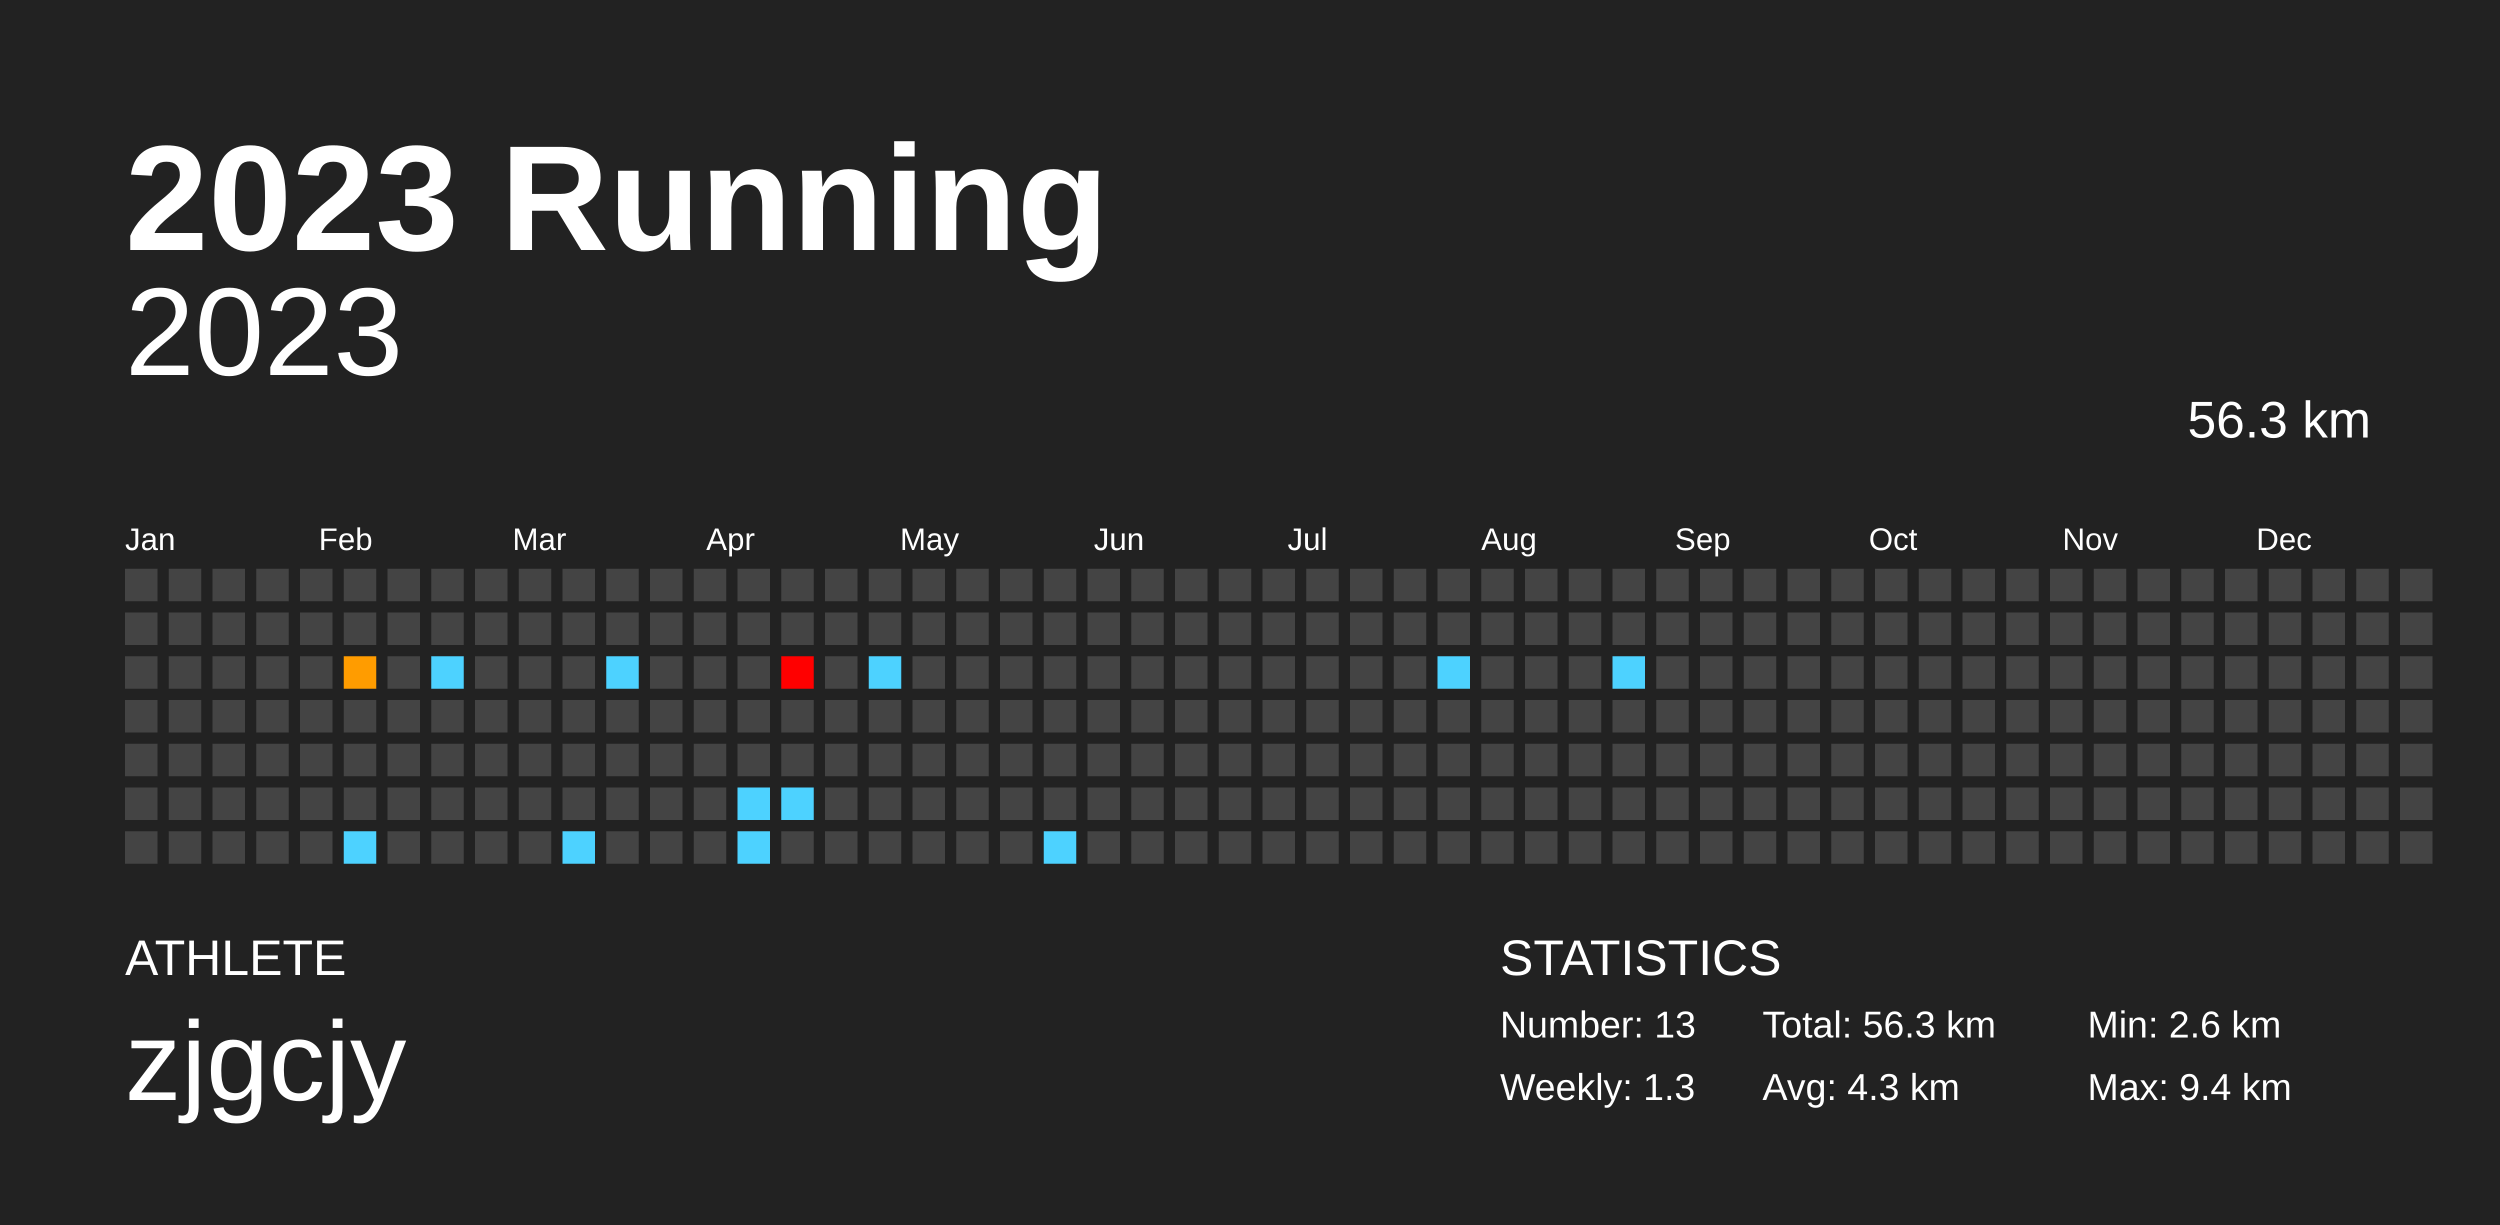
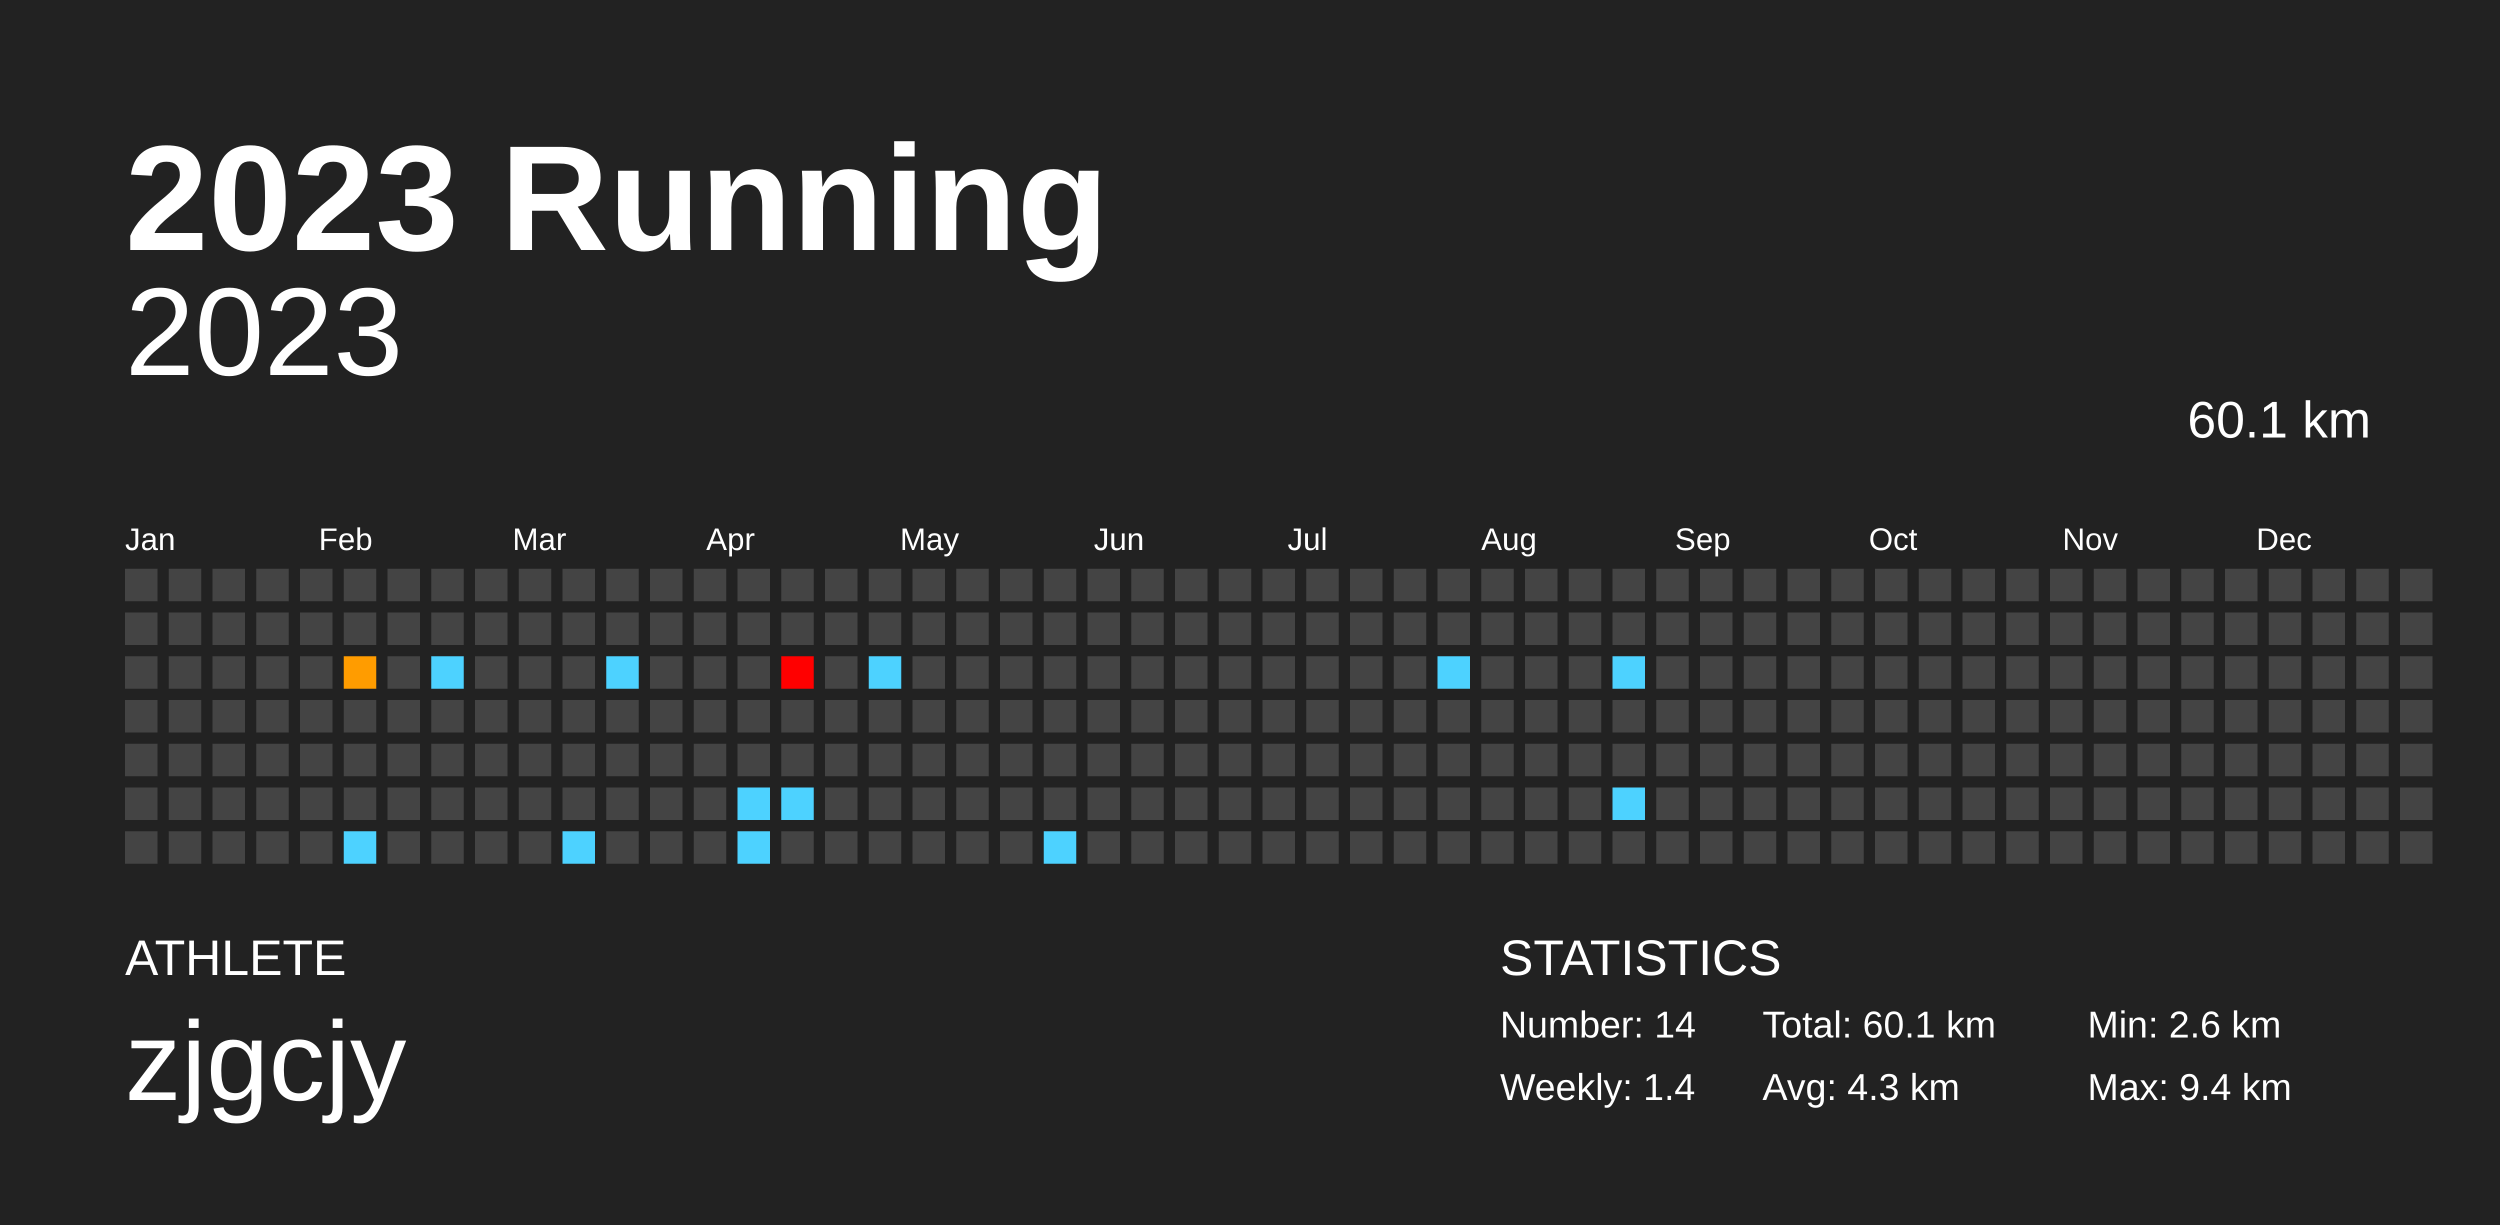
<svg xmlns="http://www.w3.org/2000/svg" baseProfile="full" height="98mm" version="1.1" viewBox="0,0,200,98" width="200mm">
  <defs />
  <rect fill="#222222" height="98" width="200" x="0" y="0" />
  <text fill="#FFFFFF" style="font-size:12px; font-family:Arial; font-weight:bold;" x="10" y="20">2023 Running</text>
  <text fill="#FFFFFF" style="font-size:4px; font-family:Arial" x="10" y="78">ATHLETE</text>
  <text fill="#FFFFFF" style="font-size:9px; font-family:Arial" x="10" y="88">zjgcjy</text>
  <text fill="#FFFFFF" style="font-size:4px; font-family:Arial" x="120" y="78">STATISTICS</text>
-   <text fill="#FFFFFF" style="font-size:3px; font-family:Arial" x="120" y="83">Number: 13</text>
-   <text fill="#FFFFFF" style="font-size:3px; font-family:Arial" x="120" y="88">Weekly: 1.3</text>
-   <text fill="#FFFFFF" style="font-size:3px; font-family:Arial" x="141" y="83">Total: 56.3 km</text>
+   <text fill="#FFFFFF" style="font-size:3px; font-family:Arial" x="120" y="83">Number: 14</text>
+   <text fill="#FFFFFF" style="font-size:3px; font-family:Arial" x="120" y="88">Weekly: 1.4</text>
+   <text fill="#FFFFFF" style="font-size:3px; font-family:Arial" x="141" y="83">Total: 60.1 km</text>
  <text fill="#FFFFFF" style="font-size:3px; font-family:Arial" x="141" y="88">Avg: 4.3 km</text>
  <text fill="#FFFFFF" style="font-size:3px; font-family:Arial" x="167" y="83">Min: 2.6 km</text>
  <text fill="#FFFFFF" style="font-size:3px; font-family:Arial" x="167" y="88">Max: 9.4 km</text>
  <text alignment-baseline="hanging" fill="#FFFFFF" style="font-size:10.0px; font-family:Arial;" x="10" y="30">2023</text>
-   <text alignment-baseline="hanging" fill="#FFFFFF" style="font-size:4.125px; font-family:Arial;" x="175" y="35">56.3 km</text>
+   <text alignment-baseline="hanging" fill="#FFFFFF" style="font-size:4.125px; font-family:Arial;" x="175" y="35">60.1 km</text>
  <text fill="#FFFFFF" style="font-size:2.5px; font-family:Arial" x="10.0" y="44">Jan</text>
  <text fill="#FFFFFF" style="font-size:2.5px; font-family:Arial" x="25.5" y="44">Feb</text>
  <text fill="#FFFFFF" style="font-size:2.5px; font-family:Arial" x="41.0" y="44">Mar</text>
  <text fill="#FFFFFF" style="font-size:2.5px; font-family:Arial" x="56.5" y="44">Apr</text>
  <text fill="#FFFFFF" style="font-size:2.5px; font-family:Arial" x="72.0" y="44">May</text>
  <text fill="#FFFFFF" style="font-size:2.5px; font-family:Arial" x="87.5" y="44">Jun</text>
  <text fill="#FFFFFF" style="font-size:2.5px; font-family:Arial" x="103.0" y="44">Jul</text>
  <text fill="#FFFFFF" style="font-size:2.5px; font-family:Arial" x="118.5" y="44">Aug</text>
  <text fill="#FFFFFF" style="font-size:2.5px; font-family:Arial" x="134.0" y="44">Sep</text>
  <text fill="#FFFFFF" style="font-size:2.5px; font-family:Arial" x="149.5" y="44">Oct</text>
  <text fill="#FFFFFF" style="font-size:2.5px; font-family:Arial" x="165.0" y="44">Nov</text>
  <text fill="#FFFFFF" style="font-size:2.5px; font-family:Arial" x="180.5" y="44">Dec</text>
  <rect fill="#444444" height="2.6" width="2.6" x="10.0" y="45.5" />
  <rect fill="#444444" height="2.6" width="2.6" x="10.0" y="49.0" />
  <rect fill="#444444" height="2.6" width="2.6" x="10.0" y="52.5" />
  <rect fill="#444444" height="2.6" width="2.6" x="10.0" y="56.0" />
  <rect fill="#444444" height="2.6" width="2.6" x="10.0" y="59.5" />
  <rect fill="#444444" height="2.6" width="2.6" x="10.0" y="63.0" />
  <rect fill="#444444" height="2.6" width="2.6" x="10.0" y="66.5" />
  <rect fill="#444444" height="2.6" width="2.6" x="13.5" y="45.5" />
  <rect fill="#444444" height="2.6" width="2.6" x="13.5" y="49.0" />
  <rect fill="#444444" height="2.6" width="2.6" x="13.5" y="52.5" />
  <rect fill="#444444" height="2.6" width="2.6" x="13.5" y="56.0" />
  <rect fill="#444444" height="2.6" width="2.6" x="13.5" y="59.5" />
  <rect fill="#444444" height="2.6" width="2.6" x="13.5" y="63.0" />
  <rect fill="#444444" height="2.6" width="2.6" x="13.5" y="66.5" />
  <rect fill="#444444" height="2.6" width="2.6" x="17.0" y="45.5" />
  <rect fill="#444444" height="2.6" width="2.6" x="17.0" y="49.0" />
  <rect fill="#444444" height="2.6" width="2.6" x="17.0" y="52.5" />
  <rect fill="#444444" height="2.6" width="2.6" x="17.0" y="56.0" />
  <rect fill="#444444" height="2.6" width="2.6" x="17.0" y="59.5" />
  <rect fill="#444444" height="2.6" width="2.6" x="17.0" y="63.0" />
  <rect fill="#444444" height="2.6" width="2.6" x="17.0" y="66.5" />
  <rect fill="#444444" height="2.6" width="2.6" x="20.5" y="45.5" />
  <rect fill="#444444" height="2.6" width="2.6" x="20.5" y="49.0" />
  <rect fill="#444444" height="2.6" width="2.6" x="20.5" y="52.5" />
  <rect fill="#444444" height="2.6" width="2.6" x="20.5" y="56.0" />
  <rect fill="#444444" height="2.6" width="2.6" x="20.5" y="59.5" />
  <rect fill="#444444" height="2.6" width="2.6" x="20.5" y="63.0" />
  <rect fill="#444444" height="2.6" width="2.6" x="20.5" y="66.5" />
  <rect fill="#444444" height="2.6" width="2.6" x="24.0" y="45.5" />
  <rect fill="#444444" height="2.6" width="2.6" x="24.0" y="49.0" />
  <rect fill="#444444" height="2.6" width="2.6" x="24.0" y="52.5" />
  <rect fill="#444444" height="2.6" width="2.6" x="24.0" y="56.0" />
  <rect fill="#444444" height="2.6" width="2.6" x="24.0" y="59.5" />
  <rect fill="#444444" height="2.6" width="2.6" x="24.0" y="63.0" />
  <rect fill="#444444" height="2.6" width="2.6" x="24.0" y="66.5" />
  <rect fill="#444444" height="2.6" width="2.6" x="27.5" y="45.5" />
  <rect fill="#444444" height="2.6" width="2.6" x="27.5" y="49.0" />
  <rect fill="#ff9c00" height="2.6" width="2.6" x="27.5" y="52.5" />
  <rect fill="#444444" height="2.6" width="2.6" x="27.5" y="56.0" />
  <rect fill="#444444" height="2.6" width="2.6" x="27.5" y="59.5" />
  <rect fill="#444444" height="2.6" width="2.6" x="27.5" y="63.0" />
  <rect fill="#4dd2ff" height="2.6" width="2.6" x="27.5" y="66.5" />
  <rect fill="#444444" height="2.6" width="2.6" x="31.0" y="45.5" />
  <rect fill="#444444" height="2.6" width="2.6" x="31.0" y="49.0" />
  <rect fill="#444444" height="2.6" width="2.6" x="31.0" y="52.5" />
  <rect fill="#444444" height="2.6" width="2.6" x="31.0" y="56.0" />
  <rect fill="#444444" height="2.6" width="2.6" x="31.0" y="59.5" />
  <rect fill="#444444" height="2.6" width="2.6" x="31.0" y="63.0" />
  <rect fill="#444444" height="2.6" width="2.6" x="31.0" y="66.5" />
  <rect fill="#444444" height="2.6" width="2.6" x="34.5" y="45.5" />
  <rect fill="#444444" height="2.6" width="2.6" x="34.5" y="49.0" />
  <rect fill="#4dd2ff" height="2.6" width="2.6" x="34.5" y="52.5" />
  <rect fill="#444444" height="2.6" width="2.6" x="34.5" y="56.0" />
  <rect fill="#444444" height="2.6" width="2.6" x="34.5" y="59.5" />
  <rect fill="#444444" height="2.6" width="2.6" x="34.5" y="63.0" />
  <rect fill="#444444" height="2.6" width="2.6" x="34.5" y="66.5" />
  <rect fill="#444444" height="2.6" width="2.6" x="38.0" y="45.5" />
  <rect fill="#444444" height="2.6" width="2.6" x="38.0" y="49.0" />
  <rect fill="#444444" height="2.6" width="2.6" x="38.0" y="52.5" />
  <rect fill="#444444" height="2.6" width="2.6" x="38.0" y="56.0" />
  <rect fill="#444444" height="2.6" width="2.6" x="38.0" y="59.5" />
  <rect fill="#444444" height="2.6" width="2.6" x="38.0" y="63.0" />
  <rect fill="#444444" height="2.6" width="2.6" x="38.0" y="66.5" />
  <rect fill="#444444" height="2.6" width="2.6" x="41.5" y="45.5" />
  <rect fill="#444444" height="2.6" width="2.6" x="41.5" y="49.0" />
  <rect fill="#444444" height="2.6" width="2.6" x="41.5" y="52.5" />
  <rect fill="#444444" height="2.6" width="2.6" x="41.5" y="56.0" />
  <rect fill="#444444" height="2.6" width="2.6" x="41.5" y="59.5" />
  <rect fill="#444444" height="2.6" width="2.6" x="41.5" y="63.0" />
  <rect fill="#444444" height="2.6" width="2.6" x="41.5" y="66.5" />
  <rect fill="#444444" height="2.6" width="2.6" x="45.0" y="45.5" />
  <rect fill="#444444" height="2.6" width="2.6" x="45.0" y="49.0" />
  <rect fill="#444444" height="2.6" width="2.6" x="45.0" y="52.5" />
  <rect fill="#444444" height="2.6" width="2.6" x="45.0" y="56.0" />
  <rect fill="#444444" height="2.6" width="2.6" x="45.0" y="59.5" />
  <rect fill="#444444" height="2.6" width="2.6" x="45.0" y="63.0" />
  <rect fill="#4dd2ff" height="2.6" width="2.6" x="45.0" y="66.5" />
  <rect fill="#444444" height="2.6" width="2.6" x="48.5" y="45.5" />
  <rect fill="#444444" height="2.6" width="2.6" x="48.5" y="49.0" />
  <rect fill="#4dd2ff" height="2.6" width="2.6" x="48.5" y="52.5" />
  <rect fill="#444444" height="2.6" width="2.6" x="48.5" y="56.0" />
  <rect fill="#444444" height="2.6" width="2.6" x="48.5" y="59.5" />
  <rect fill="#444444" height="2.6" width="2.6" x="48.5" y="63.0" />
  <rect fill="#444444" height="2.6" width="2.6" x="48.5" y="66.5" />
  <rect fill="#444444" height="2.6" width="2.6" x="52.0" y="45.5" />
  <rect fill="#444444" height="2.6" width="2.6" x="52.0" y="49.0" />
  <rect fill="#444444" height="2.6" width="2.6" x="52.0" y="52.5" />
  <rect fill="#444444" height="2.6" width="2.6" x="52.0" y="56.0" />
  <rect fill="#444444" height="2.6" width="2.6" x="52.0" y="59.5" />
  <rect fill="#444444" height="2.6" width="2.6" x="52.0" y="63.0" />
  <rect fill="#444444" height="2.6" width="2.6" x="52.0" y="66.5" />
  <rect fill="#444444" height="2.6" width="2.6" x="55.5" y="45.5" />
  <rect fill="#444444" height="2.6" width="2.6" x="55.5" y="49.0" />
  <rect fill="#444444" height="2.6" width="2.6" x="55.5" y="52.5" />
  <rect fill="#444444" height="2.6" width="2.6" x="55.5" y="56.0" />
  <rect fill="#444444" height="2.6" width="2.6" x="55.5" y="59.5" />
  <rect fill="#444444" height="2.6" width="2.6" x="55.5" y="63.0" />
  <rect fill="#444444" height="2.6" width="2.6" x="55.5" y="66.5" />
  <rect fill="#444444" height="2.6" width="2.6" x="59.0" y="45.5" />
  <rect fill="#444444" height="2.6" width="2.6" x="59.0" y="49.0" />
  <rect fill="#444444" height="2.6" width="2.6" x="59.0" y="52.5" />
  <rect fill="#444444" height="2.6" width="2.6" x="59.0" y="56.0" />
  <rect fill="#444444" height="2.6" width="2.6" x="59.0" y="59.5" />
  <rect fill="#4dd2ff" height="2.6" width="2.6" x="59.0" y="63.0" />
  <rect fill="#4dd2ff" height="2.6" width="2.6" x="59.0" y="66.5" />
  <rect fill="#444444" height="2.6" width="2.6" x="62.5" y="45.5" />
  <rect fill="#444444" height="2.6" width="2.6" x="62.5" y="49.0" />
  <rect fill="#ff0000" height="2.6" width="2.6" x="62.5" y="52.5" />
  <rect fill="#444444" height="2.6" width="2.6" x="62.5" y="56.0" />
  <rect fill="#444444" height="2.6" width="2.6" x="62.5" y="59.5" />
  <rect fill="#4dd2ff" height="2.6" width="2.6" x="62.5" y="63.0" />
  <rect fill="#444444" height="2.6" width="2.6" x="62.5" y="66.5" />
  <rect fill="#444444" height="2.6" width="2.6" x="66.0" y="45.5" />
  <rect fill="#444444" height="2.6" width="2.6" x="66.0" y="49.0" />
  <rect fill="#444444" height="2.6" width="2.6" x="66.0" y="52.5" />
  <rect fill="#444444" height="2.6" width="2.6" x="66.0" y="56.0" />
  <rect fill="#444444" height="2.6" width="2.6" x="66.0" y="59.5" />
  <rect fill="#444444" height="2.6" width="2.6" x="66.0" y="63.0" />
  <rect fill="#444444" height="2.6" width="2.6" x="66.0" y="66.5" />
  <rect fill="#444444" height="2.6" width="2.6" x="69.5" y="45.5" />
  <rect fill="#444444" height="2.6" width="2.6" x="69.5" y="49.0" />
  <rect fill="#4dd2ff" height="2.6" width="2.6" x="69.5" y="52.5" />
  <rect fill="#444444" height="2.6" width="2.6" x="69.5" y="56.0" />
  <rect fill="#444444" height="2.6" width="2.6" x="69.5" y="59.5" />
  <rect fill="#444444" height="2.6" width="2.6" x="69.5" y="63.0" />
  <rect fill="#444444" height="2.6" width="2.6" x="69.5" y="66.5" />
  <rect fill="#444444" height="2.6" width="2.6" x="73.0" y="45.5" />
  <rect fill="#444444" height="2.6" width="2.6" x="73.0" y="49.0" />
  <rect fill="#444444" height="2.6" width="2.6" x="73.0" y="52.5" />
  <rect fill="#444444" height="2.6" width="2.6" x="73.0" y="56.0" />
  <rect fill="#444444" height="2.6" width="2.6" x="73.0" y="59.5" />
  <rect fill="#444444" height="2.6" width="2.6" x="73.0" y="63.0" />
  <rect fill="#444444" height="2.6" width="2.6" x="73.0" y="66.5" />
  <rect fill="#444444" height="2.6" width="2.6" x="76.5" y="45.5" />
  <rect fill="#444444" height="2.6" width="2.6" x="76.5" y="49.0" />
  <rect fill="#444444" height="2.6" width="2.6" x="76.5" y="52.5" />
  <rect fill="#444444" height="2.6" width="2.6" x="76.5" y="56.0" />
  <rect fill="#444444" height="2.6" width="2.6" x="76.5" y="59.5" />
  <rect fill="#444444" height="2.6" width="2.6" x="76.5" y="63.0" />
  <rect fill="#444444" height="2.6" width="2.6" x="76.5" y="66.5" />
  <rect fill="#444444" height="2.6" width="2.6" x="80.0" y="45.5" />
  <rect fill="#444444" height="2.6" width="2.6" x="80.0" y="49.0" />
  <rect fill="#444444" height="2.6" width="2.6" x="80.0" y="52.5" />
  <rect fill="#444444" height="2.6" width="2.6" x="80.0" y="56.0" />
  <rect fill="#444444" height="2.6" width="2.6" x="80.0" y="59.5" />
  <rect fill="#444444" height="2.6" width="2.6" x="80.0" y="63.0" />
  <rect fill="#444444" height="2.6" width="2.6" x="80.0" y="66.5" />
  <rect fill="#444444" height="2.6" width="2.6" x="83.5" y="45.5" />
  <rect fill="#444444" height="2.6" width="2.6" x="83.5" y="49.0" />
  <rect fill="#444444" height="2.6" width="2.6" x="83.5" y="52.5" />
  <rect fill="#444444" height="2.6" width="2.6" x="83.5" y="56.0" />
  <rect fill="#444444" height="2.6" width="2.6" x="83.5" y="59.5" />
  <rect fill="#444444" height="2.6" width="2.6" x="83.5" y="63.0" />
  <rect fill="#4dd2ff" height="2.6" width="2.6" x="83.5" y="66.5" />
  <rect fill="#444444" height="2.6" width="2.6" x="87.0" y="45.5" />
  <rect fill="#444444" height="2.6" width="2.6" x="87.0" y="49.0" />
  <rect fill="#444444" height="2.6" width="2.6" x="87.0" y="52.5" />
  <rect fill="#444444" height="2.6" width="2.6" x="87.0" y="56.0" />
  <rect fill="#444444" height="2.6" width="2.6" x="87.0" y="59.5" />
  <rect fill="#444444" height="2.6" width="2.6" x="87.0" y="63.0" />
  <rect fill="#444444" height="2.6" width="2.6" x="87.0" y="66.5" />
  <rect fill="#444444" height="2.6" width="2.6" x="90.5" y="45.5" />
  <rect fill="#444444" height="2.6" width="2.6" x="90.5" y="49.0" />
  <rect fill="#444444" height="2.6" width="2.6" x="90.5" y="52.5" />
  <rect fill="#444444" height="2.6" width="2.6" x="90.5" y="56.0" />
  <rect fill="#444444" height="2.6" width="2.6" x="90.5" y="59.5" />
  <rect fill="#444444" height="2.6" width="2.6" x="90.5" y="63.0" />
  <rect fill="#444444" height="2.6" width="2.6" x="90.5" y="66.5" />
  <rect fill="#444444" height="2.6" width="2.6" x="94.0" y="45.5" />
  <rect fill="#444444" height="2.6" width="2.6" x="94.0" y="49.0" />
  <rect fill="#444444" height="2.6" width="2.6" x="94.0" y="52.5" />
  <rect fill="#444444" height="2.6" width="2.6" x="94.0" y="56.0" />
  <rect fill="#444444" height="2.6" width="2.6" x="94.0" y="59.5" />
  <rect fill="#444444" height="2.6" width="2.6" x="94.0" y="63.0" />
  <rect fill="#444444" height="2.6" width="2.6" x="94.0" y="66.5" />
  <rect fill="#444444" height="2.6" width="2.6" x="97.5" y="45.5" />
  <rect fill="#444444" height="2.6" width="2.6" x="97.5" y="49.0" />
  <rect fill="#444444" height="2.6" width="2.6" x="97.5" y="52.5" />
  <rect fill="#444444" height="2.6" width="2.6" x="97.5" y="56.0" />
  <rect fill="#444444" height="2.6" width="2.6" x="97.5" y="59.5" />
  <rect fill="#444444" height="2.6" width="2.6" x="97.5" y="63.0" />
  <rect fill="#444444" height="2.6" width="2.6" x="97.5" y="66.5" />
  <rect fill="#444444" height="2.6" width="2.6" x="101.0" y="45.5" />
  <rect fill="#444444" height="2.6" width="2.6" x="101.0" y="49.0" />
  <rect fill="#444444" height="2.6" width="2.6" x="101.0" y="52.5" />
  <rect fill="#444444" height="2.6" width="2.6" x="101.0" y="56.0" />
  <rect fill="#444444" height="2.6" width="2.6" x="101.0" y="59.5" />
  <rect fill="#444444" height="2.6" width="2.6" x="101.0" y="63.0" />
  <rect fill="#444444" height="2.6" width="2.6" x="101.0" y="66.5" />
  <rect fill="#444444" height="2.6" width="2.6" x="104.5" y="45.5" />
  <rect fill="#444444" height="2.6" width="2.6" x="104.5" y="49.0" />
  <rect fill="#444444" height="2.6" width="2.6" x="104.5" y="52.5" />
  <rect fill="#444444" height="2.6" width="2.6" x="104.5" y="56.0" />
  <rect fill="#444444" height="2.6" width="2.6" x="104.5" y="59.5" />
  <rect fill="#444444" height="2.6" width="2.6" x="104.5" y="63.0" />
  <rect fill="#444444" height="2.6" width="2.6" x="104.5" y="66.5" />
  <rect fill="#444444" height="2.6" width="2.6" x="108.0" y="45.5" />
  <rect fill="#444444" height="2.6" width="2.6" x="108.0" y="49.0" />
  <rect fill="#444444" height="2.6" width="2.6" x="108.0" y="52.5" />
  <rect fill="#444444" height="2.6" width="2.6" x="108.0" y="56.0" />
  <rect fill="#444444" height="2.6" width="2.6" x="108.0" y="59.5" />
  <rect fill="#444444" height="2.6" width="2.6" x="108.0" y="63.0" />
  <rect fill="#444444" height="2.6" width="2.6" x="108.0" y="66.5" />
  <rect fill="#444444" height="2.6" width="2.6" x="111.5" y="45.5" />
  <rect fill="#444444" height="2.6" width="2.6" x="111.5" y="49.0" />
  <rect fill="#444444" height="2.6" width="2.6" x="111.5" y="52.5" />
  <rect fill="#444444" height="2.6" width="2.6" x="111.5" y="56.0" />
  <rect fill="#444444" height="2.6" width="2.6" x="111.5" y="59.5" />
  <rect fill="#444444" height="2.6" width="2.6" x="111.5" y="63.0" />
  <rect fill="#444444" height="2.6" width="2.6" x="111.5" y="66.5" />
  <rect fill="#444444" height="2.6" width="2.6" x="115.0" y="45.5" />
  <rect fill="#444444" height="2.6" width="2.6" x="115.0" y="49.0" />
  <rect fill="#4dd2ff" height="2.6" width="2.6" x="115.0" y="52.5" />
  <rect fill="#444444" height="2.6" width="2.6" x="115.0" y="56.0" />
  <rect fill="#444444" height="2.6" width="2.6" x="115.0" y="59.5" />
  <rect fill="#444444" height="2.6" width="2.6" x="115.0" y="63.0" />
  <rect fill="#444444" height="2.6" width="2.6" x="115.0" y="66.5" />
  <rect fill="#444444" height="2.6" width="2.6" x="118.5" y="45.5" />
  <rect fill="#444444" height="2.6" width="2.6" x="118.5" y="49.0" />
  <rect fill="#444444" height="2.6" width="2.6" x="118.5" y="52.5" />
  <rect fill="#444444" height="2.6" width="2.6" x="118.5" y="56.0" />
  <rect fill="#444444" height="2.6" width="2.6" x="118.5" y="59.5" />
  <rect fill="#444444" height="2.6" width="2.6" x="118.5" y="63.0" />
  <rect fill="#444444" height="2.6" width="2.6" x="118.5" y="66.5" />
  <rect fill="#444444" height="2.6" width="2.6" x="122.0" y="45.5" />
  <rect fill="#444444" height="2.6" width="2.6" x="122.0" y="49.0" />
  <rect fill="#444444" height="2.6" width="2.6" x="122.0" y="52.5" />
  <rect fill="#444444" height="2.6" width="2.6" x="122.0" y="56.0" />
  <rect fill="#444444" height="2.6" width="2.6" x="122.0" y="59.5" />
  <rect fill="#444444" height="2.6" width="2.6" x="122.0" y="63.0" />
  <rect fill="#444444" height="2.6" width="2.6" x="122.0" y="66.5" />
  <rect fill="#444444" height="2.6" width="2.6" x="125.5" y="45.5" />
  <rect fill="#444444" height="2.6" width="2.6" x="125.5" y="49.0" />
  <rect fill="#444444" height="2.6" width="2.6" x="125.5" y="52.5" />
  <rect fill="#444444" height="2.6" width="2.6" x="125.5" y="56.0" />
  <rect fill="#444444" height="2.6" width="2.6" x="125.5" y="59.5" />
  <rect fill="#444444" height="2.6" width="2.6" x="125.5" y="63.0" />
  <rect fill="#444444" height="2.6" width="2.6" x="125.5" y="66.5" />
  <rect fill="#444444" height="2.6" width="2.6" x="129.0" y="45.5" />
  <rect fill="#444444" height="2.6" width="2.6" x="129.0" y="49.0" />
  <rect fill="#4dd2ff" height="2.6" width="2.6" x="129.0" y="52.5" />
  <rect fill="#444444" height="2.6" width="2.6" x="129.0" y="56.0" />
  <rect fill="#444444" height="2.6" width="2.6" x="129.0" y="59.5" />
-   <rect fill="#444444" height="2.6" width="2.6" x="129.0" y="63.0" />
+   <rect fill="#4dd2ff" height="2.6" width="2.6" x="129.0" y="63.0" />
  <rect fill="#444444" height="2.6" width="2.6" x="129.0" y="66.5" />
  <rect fill="#444444" height="2.6" width="2.6" x="132.5" y="45.5" />
  <rect fill="#444444" height="2.6" width="2.6" x="132.5" y="49.0" />
  <rect fill="#444444" height="2.6" width="2.6" x="132.5" y="52.5" />
  <rect fill="#444444" height="2.6" width="2.6" x="132.5" y="56.0" />
  <rect fill="#444444" height="2.6" width="2.6" x="132.5" y="59.5" />
  <rect fill="#444444" height="2.6" width="2.6" x="132.5" y="63.0" />
  <rect fill="#444444" height="2.6" width="2.6" x="132.5" y="66.5" />
  <rect fill="#444444" height="2.6" width="2.6" x="136.0" y="45.5" />
  <rect fill="#444444" height="2.6" width="2.6" x="136.0" y="49.0" />
  <rect fill="#444444" height="2.6" width="2.6" x="136.0" y="52.5" />
  <rect fill="#444444" height="2.6" width="2.6" x="136.0" y="56.0" />
  <rect fill="#444444" height="2.6" width="2.6" x="136.0" y="59.5" />
  <rect fill="#444444" height="2.6" width="2.6" x="136.0" y="63.0" />
  <rect fill="#444444" height="2.6" width="2.6" x="136.0" y="66.5" />
  <rect fill="#444444" height="2.6" width="2.6" x="139.5" y="45.5" />
  <rect fill="#444444" height="2.6" width="2.6" x="139.5" y="49.0" />
  <rect fill="#444444" height="2.6" width="2.6" x="139.5" y="52.5" />
  <rect fill="#444444" height="2.6" width="2.6" x="139.5" y="56.0" />
  <rect fill="#444444" height="2.6" width="2.6" x="139.5" y="59.5" />
  <rect fill="#444444" height="2.6" width="2.6" x="139.5" y="63.0" />
  <rect fill="#444444" height="2.6" width="2.6" x="139.5" y="66.5" />
  <rect fill="#444444" height="2.6" width="2.6" x="143.0" y="45.5" />
  <rect fill="#444444" height="2.6" width="2.6" x="143.0" y="49.0" />
  <rect fill="#444444" height="2.6" width="2.6" x="143.0" y="52.5" />
  <rect fill="#444444" height="2.6" width="2.6" x="143.0" y="56.0" />
  <rect fill="#444444" height="2.6" width="2.6" x="143.0" y="59.5" />
  <rect fill="#444444" height="2.6" width="2.6" x="143.0" y="63.0" />
  <rect fill="#444444" height="2.6" width="2.6" x="143.0" y="66.5" />
  <rect fill="#444444" height="2.6" width="2.6" x="146.5" y="45.5" />
  <rect fill="#444444" height="2.6" width="2.6" x="146.5" y="49.0" />
  <rect fill="#444444" height="2.6" width="2.6" x="146.5" y="52.5" />
  <rect fill="#444444" height="2.6" width="2.6" x="146.5" y="56.0" />
  <rect fill="#444444" height="2.6" width="2.6" x="146.5" y="59.5" />
  <rect fill="#444444" height="2.6" width="2.6" x="146.5" y="63.0" />
  <rect fill="#444444" height="2.6" width="2.6" x="146.5" y="66.5" />
  <rect fill="#444444" height="2.6" width="2.6" x="150.0" y="45.5" />
  <rect fill="#444444" height="2.6" width="2.6" x="150.0" y="49.0" />
  <rect fill="#444444" height="2.6" width="2.6" x="150.0" y="52.5" />
  <rect fill="#444444" height="2.6" width="2.6" x="150.0" y="56.0" />
  <rect fill="#444444" height="2.6" width="2.6" x="150.0" y="59.5" />
  <rect fill="#444444" height="2.6" width="2.6" x="150.0" y="63.0" />
  <rect fill="#444444" height="2.6" width="2.6" x="150.0" y="66.5" />
  <rect fill="#444444" height="2.6" width="2.6" x="153.5" y="45.5" />
  <rect fill="#444444" height="2.6" width="2.6" x="153.5" y="49.0" />
  <rect fill="#444444" height="2.6" width="2.6" x="153.5" y="52.5" />
  <rect fill="#444444" height="2.6" width="2.6" x="153.5" y="56.0" />
  <rect fill="#444444" height="2.6" width="2.6" x="153.5" y="59.5" />
  <rect fill="#444444" height="2.6" width="2.6" x="153.5" y="63.0" />
  <rect fill="#444444" height="2.6" width="2.6" x="153.5" y="66.5" />
  <rect fill="#444444" height="2.6" width="2.6" x="157.0" y="45.5" />
  <rect fill="#444444" height="2.6" width="2.6" x="157.0" y="49.0" />
  <rect fill="#444444" height="2.6" width="2.6" x="157.0" y="52.5" />
  <rect fill="#444444" height="2.6" width="2.6" x="157.0" y="56.0" />
  <rect fill="#444444" height="2.6" width="2.6" x="157.0" y="59.5" />
  <rect fill="#444444" height="2.6" width="2.6" x="157.0" y="63.0" />
  <rect fill="#444444" height="2.6" width="2.6" x="157.0" y="66.5" />
  <rect fill="#444444" height="2.6" width="2.6" x="160.5" y="45.5" />
  <rect fill="#444444" height="2.6" width="2.6" x="160.5" y="49.0" />
  <rect fill="#444444" height="2.6" width="2.6" x="160.5" y="52.5" />
  <rect fill="#444444" height="2.6" width="2.6" x="160.5" y="56.0" />
  <rect fill="#444444" height="2.6" width="2.6" x="160.5" y="59.5" />
  <rect fill="#444444" height="2.6" width="2.6" x="160.5" y="63.0" />
  <rect fill="#444444" height="2.6" width="2.6" x="160.5" y="66.5" />
  <rect fill="#444444" height="2.6" width="2.6" x="164.0" y="45.5" />
  <rect fill="#444444" height="2.6" width="2.6" x="164.0" y="49.0" />
  <rect fill="#444444" height="2.6" width="2.6" x="164.0" y="52.5" />
  <rect fill="#444444" height="2.6" width="2.6" x="164.0" y="56.0" />
  <rect fill="#444444" height="2.6" width="2.6" x="164.0" y="59.5" />
  <rect fill="#444444" height="2.6" width="2.6" x="164.0" y="63.0" />
  <rect fill="#444444" height="2.6" width="2.6" x="164.0" y="66.5" />
  <rect fill="#444444" height="2.6" width="2.6" x="167.5" y="45.5" />
  <rect fill="#444444" height="2.6" width="2.6" x="167.5" y="49.0" />
  <rect fill="#444444" height="2.6" width="2.6" x="167.5" y="52.5" />
  <rect fill="#444444" height="2.6" width="2.6" x="167.5" y="56.0" />
  <rect fill="#444444" height="2.6" width="2.6" x="167.5" y="59.5" />
  <rect fill="#444444" height="2.6" width="2.6" x="167.5" y="63.0" />
  <rect fill="#444444" height="2.6" width="2.6" x="167.5" y="66.5" />
  <rect fill="#444444" height="2.6" width="2.6" x="171.0" y="45.5" />
  <rect fill="#444444" height="2.6" width="2.6" x="171.0" y="49.0" />
  <rect fill="#444444" height="2.6" width="2.6" x="171.0" y="52.5" />
  <rect fill="#444444" height="2.6" width="2.6" x="171.0" y="56.0" />
  <rect fill="#444444" height="2.6" width="2.6" x="171.0" y="59.5" />
  <rect fill="#444444" height="2.6" width="2.6" x="171.0" y="63.0" />
  <rect fill="#444444" height="2.6" width="2.6" x="171.0" y="66.5" />
  <rect fill="#444444" height="2.6" width="2.6" x="174.5" y="45.5" />
  <rect fill="#444444" height="2.6" width="2.6" x="174.5" y="49.0" />
  <rect fill="#444444" height="2.6" width="2.6" x="174.5" y="52.5" />
  <rect fill="#444444" height="2.6" width="2.6" x="174.5" y="56.0" />
  <rect fill="#444444" height="2.6" width="2.6" x="174.5" y="59.5" />
  <rect fill="#444444" height="2.6" width="2.6" x="174.5" y="63.0" />
  <rect fill="#444444" height="2.6" width="2.6" x="174.5" y="66.5" />
  <rect fill="#444444" height="2.6" width="2.6" x="178.0" y="45.5" />
  <rect fill="#444444" height="2.6" width="2.6" x="178.0" y="49.0" />
  <rect fill="#444444" height="2.6" width="2.6" x="178.0" y="52.5" />
  <rect fill="#444444" height="2.6" width="2.6" x="178.0" y="56.0" />
  <rect fill="#444444" height="2.6" width="2.6" x="178.0" y="59.5" />
  <rect fill="#444444" height="2.6" width="2.6" x="178.0" y="63.0" />
  <rect fill="#444444" height="2.6" width="2.6" x="178.0" y="66.5" />
  <rect fill="#444444" height="2.6" width="2.6" x="181.5" y="45.5" />
  <rect fill="#444444" height="2.6" width="2.6" x="181.5" y="49.0" />
  <rect fill="#444444" height="2.6" width="2.6" x="181.5" y="52.5" />
  <rect fill="#444444" height="2.6" width="2.6" x="181.5" y="56.0" />
  <rect fill="#444444" height="2.6" width="2.6" x="181.5" y="59.5" />
  <rect fill="#444444" height="2.6" width="2.6" x="181.5" y="63.0" />
  <rect fill="#444444" height="2.6" width="2.6" x="181.5" y="66.5" />
  <rect fill="#444444" height="2.6" width="2.6" x="185.0" y="45.5" />
  <rect fill="#444444" height="2.6" width="2.6" x="185.0" y="49.0" />
  <rect fill="#444444" height="2.6" width="2.6" x="185.0" y="52.5" />
  <rect fill="#444444" height="2.6" width="2.6" x="185.0" y="56.0" />
  <rect fill="#444444" height="2.6" width="2.6" x="185.0" y="59.5" />
  <rect fill="#444444" height="2.6" width="2.6" x="185.0" y="63.0" />
  <rect fill="#444444" height="2.6" width="2.6" x="185.0" y="66.5" />
  <rect fill="#444444" height="2.6" width="2.6" x="188.5" y="45.5" />
  <rect fill="#444444" height="2.6" width="2.6" x="188.5" y="49.0" />
  <rect fill="#444444" height="2.6" width="2.6" x="188.5" y="52.5" />
  <rect fill="#444444" height="2.6" width="2.6" x="188.5" y="56.0" />
  <rect fill="#444444" height="2.6" width="2.6" x="188.5" y="59.5" />
  <rect fill="#444444" height="2.6" width="2.6" x="188.5" y="63.0" />
  <rect fill="#444444" height="2.6" width="2.6" x="188.5" y="66.5" />
  <rect fill="#444444" height="2.6" width="2.6" x="192.0" y="45.5" />
  <rect fill="#444444" height="2.6" width="2.6" x="192.0" y="49.0" />
  <rect fill="#444444" height="2.6" width="2.6" x="192.0" y="52.5" />
  <rect fill="#444444" height="2.6" width="2.6" x="192.0" y="56.0" />
  <rect fill="#444444" height="2.6" width="2.6" x="192.0" y="59.5" />
  <rect fill="#444444" height="2.6" width="2.6" x="192.0" y="63.0" />
  <rect fill="#444444" height="2.6" width="2.6" x="192.0" y="66.5" />
</svg>
